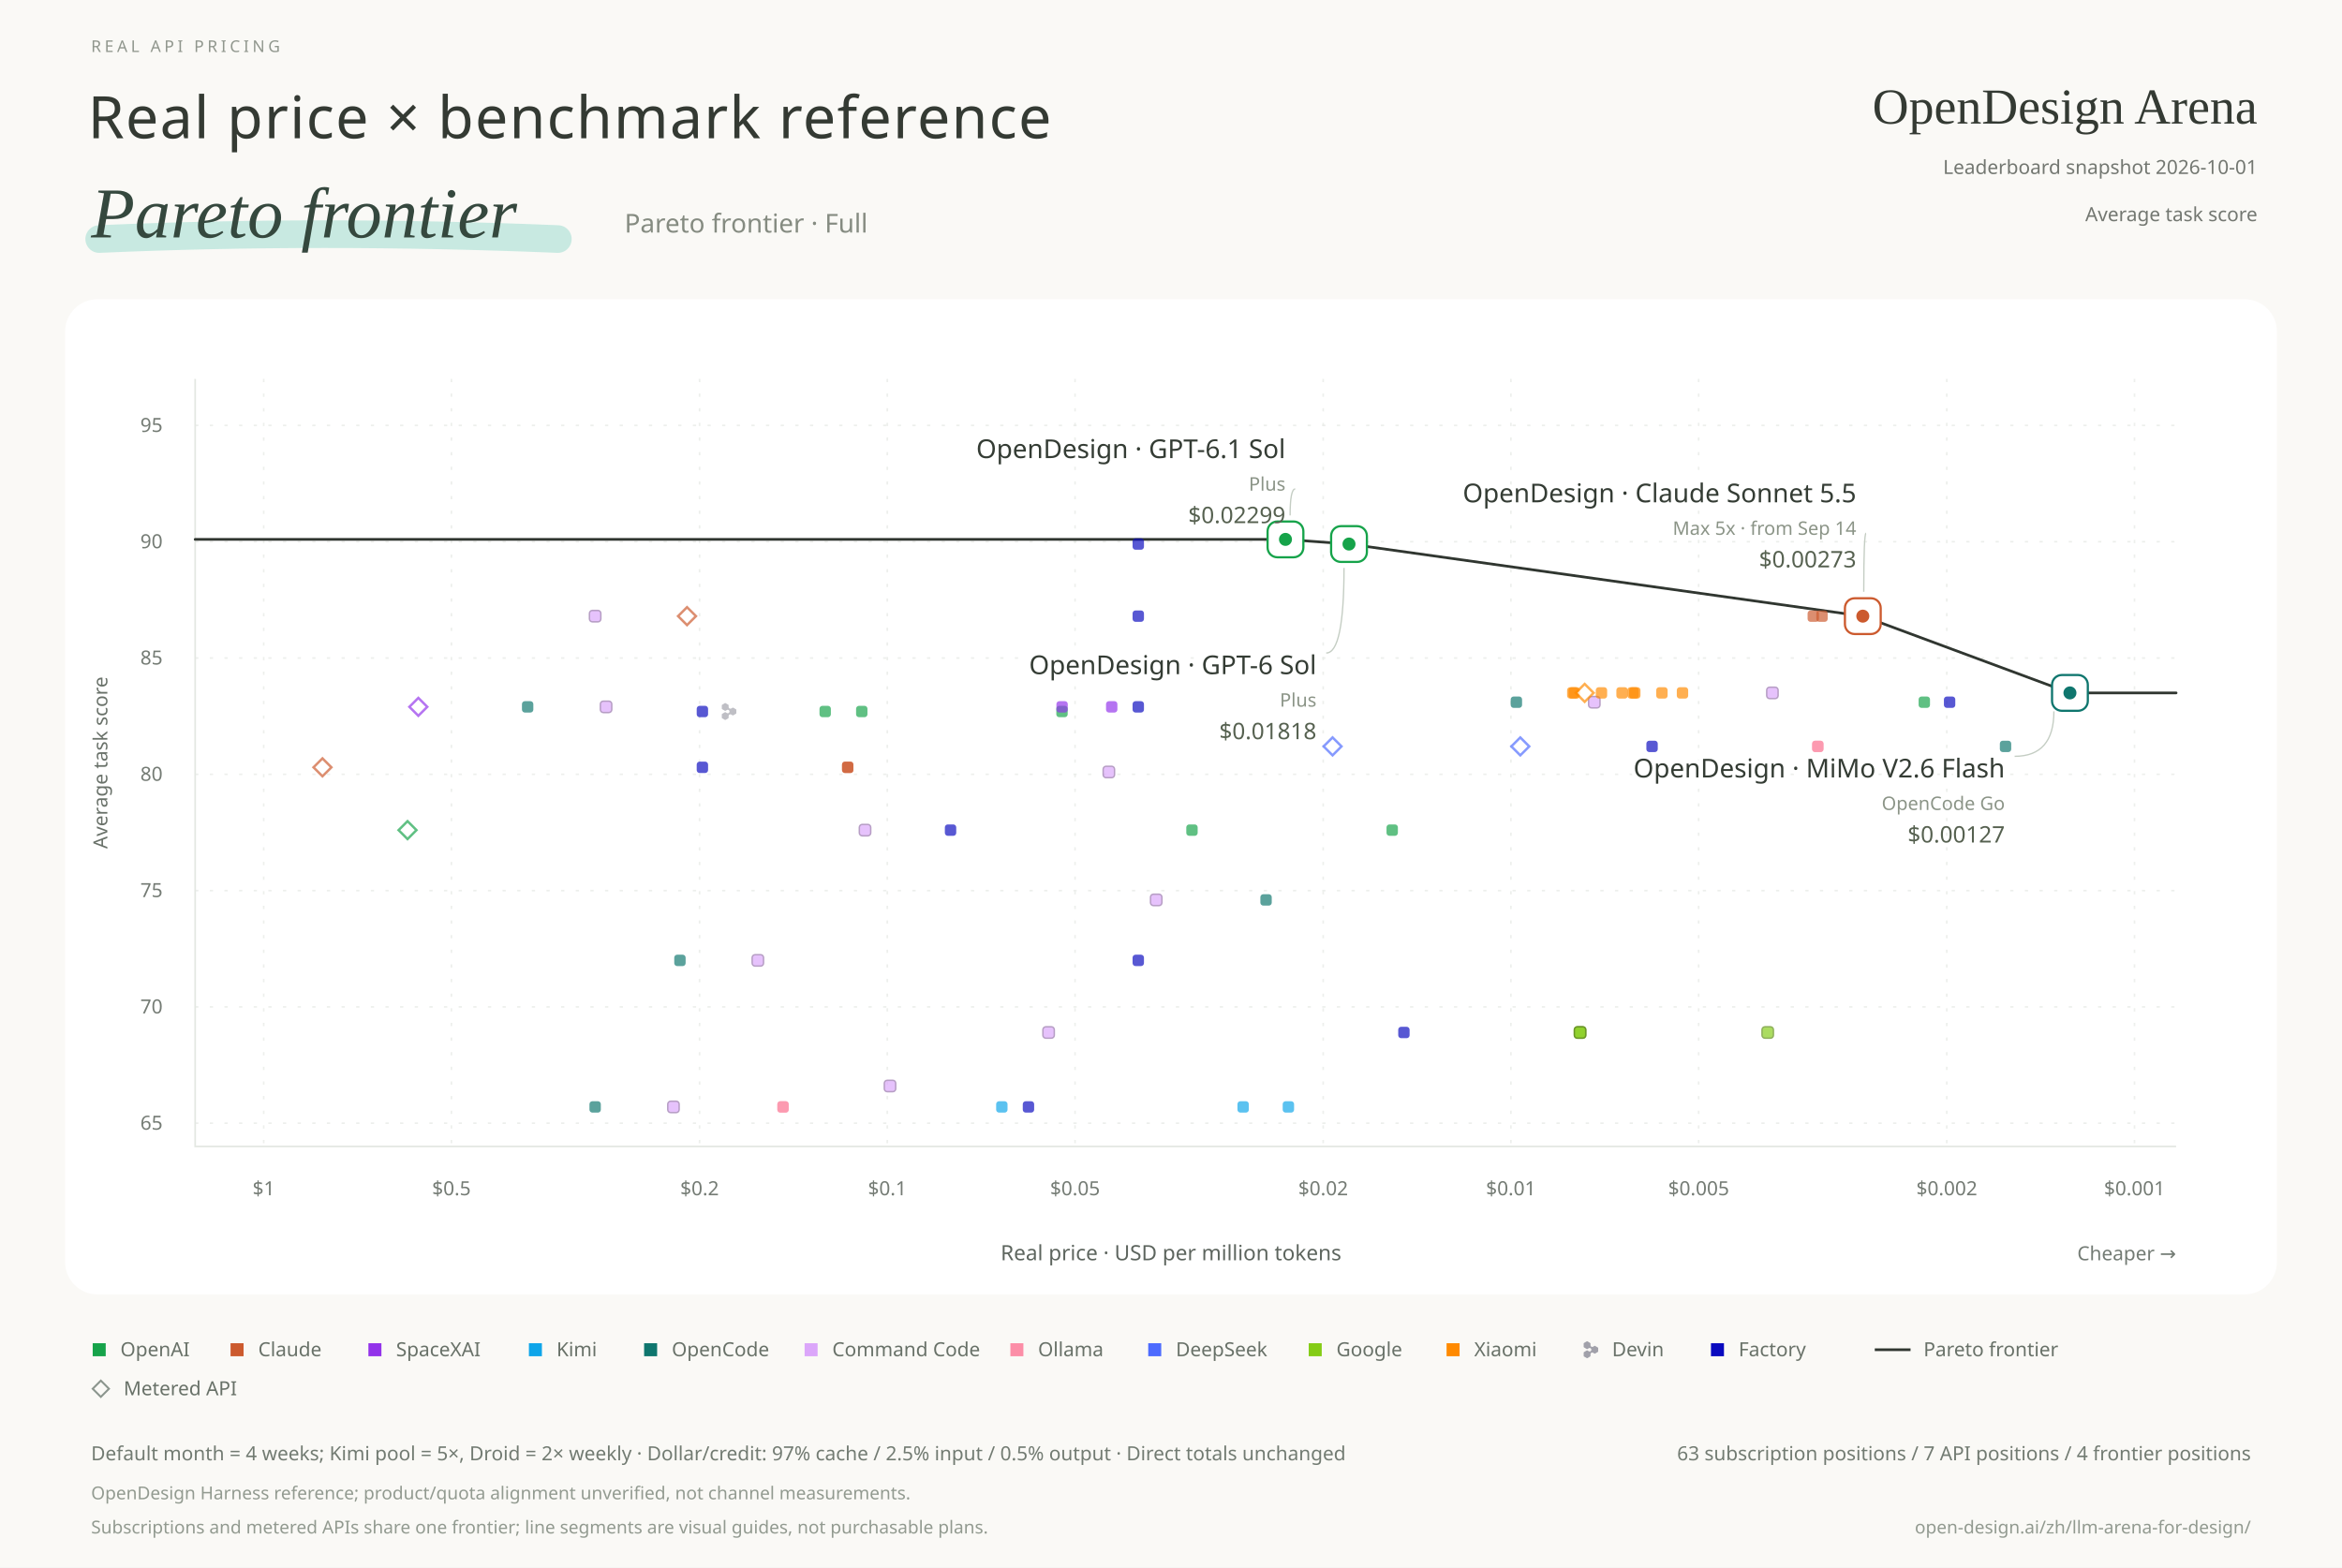
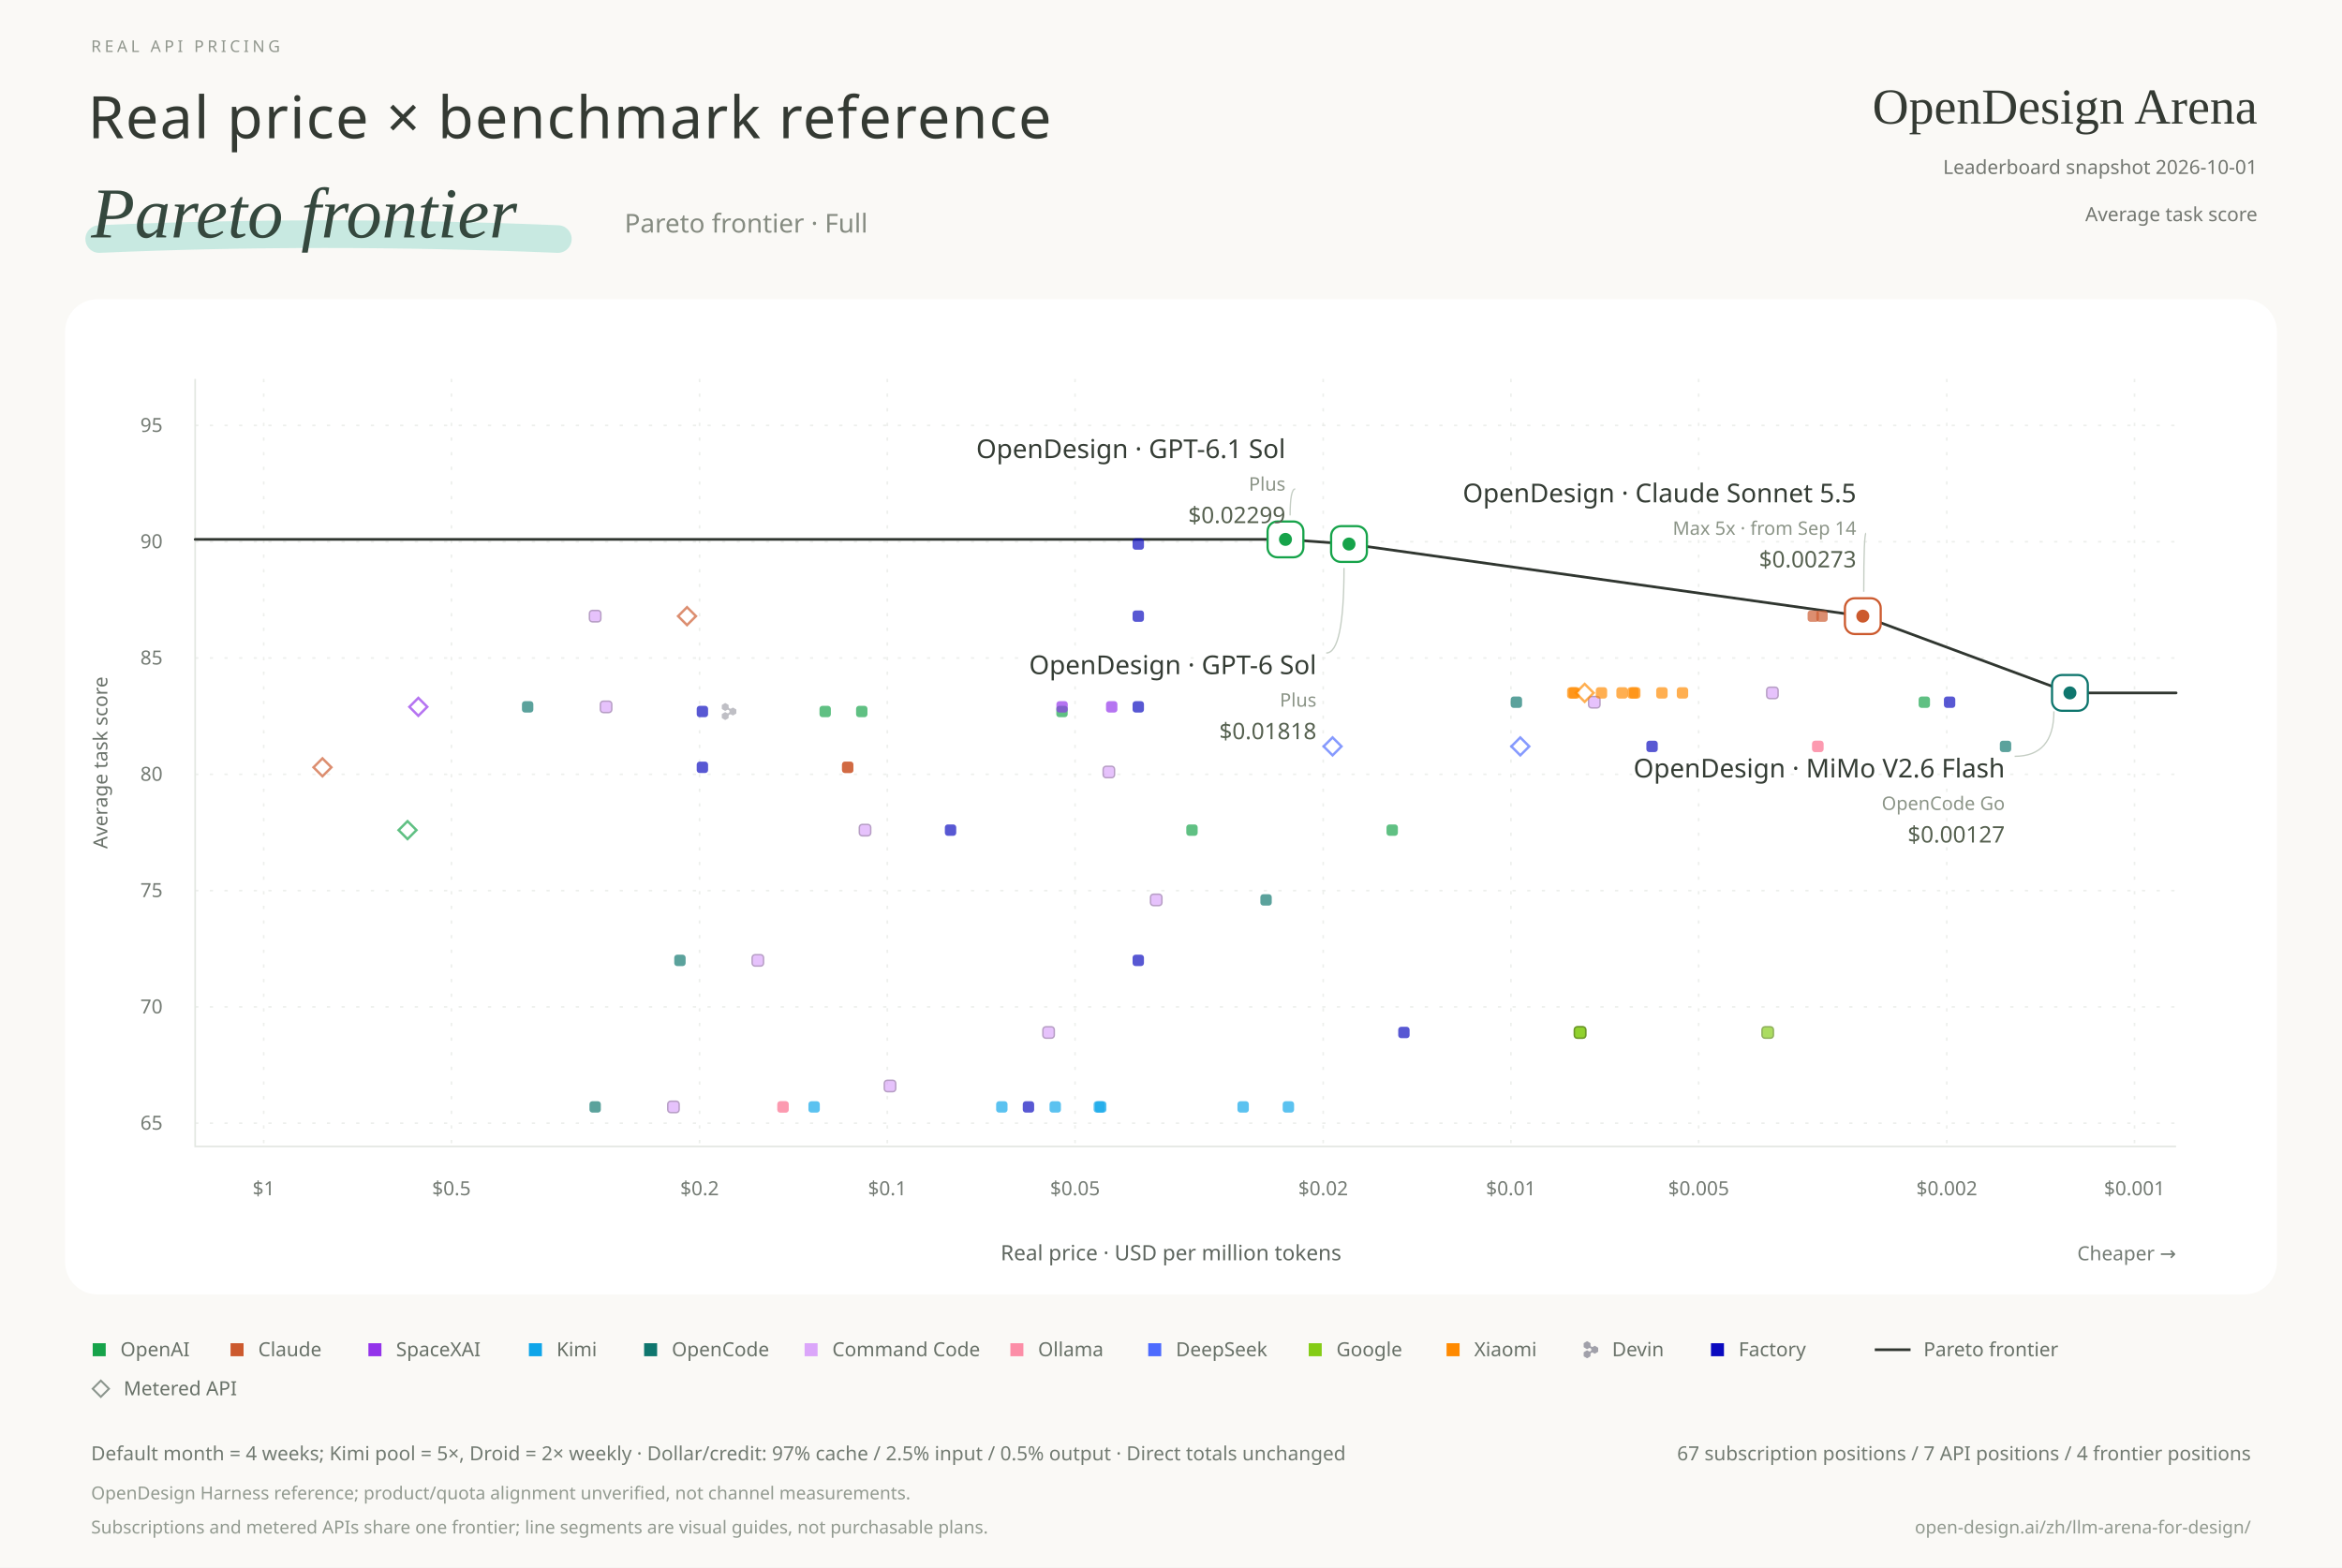
<svg xmlns="http://www.w3.org/2000/svg" width="1440" height="964" viewBox="0 0 1440 964" role="img" aria-labelledby="title desc">
  <style>text{font-family:"Microsoft YaHei","Segoe UI",sans-serif} .serif{font-family:"Times New Roman",serif} .number{font-family:"Segoe UI",sans-serif;font-variant-numeric:tabular-nums} .label-name{paint-order:stroke;stroke:#fff;stroke-width:5px;stroke-linejoin:round} .point:hover{opacity:1}</style>
  <rect width="1440" height="964" fill="#FAF9F6" />
  <text x="56.000" y="32.000" font-size="10" fill="#90968D" text-anchor="start" font-weight="400" letter-spacing="2.1">REAL API PRICING</text>
  <text x="54.000" y="85.000" font-size="36" fill="#343A33" text-anchor="start" font-weight="300" letter-spacing=".8">Real price × benchmark reference</text>
  <path d="M61 147 Q197 141 343 147" stroke="#9FDDD0" stroke-width="17" stroke-linecap="round" opacity=".55" fill="none" />
  <text x="56.000" y="146.000" font-size="44" fill="#35483E" text-anchor="start" font-weight="400" class="serif" font-style="italic">Pareto frontier</text>
  <text x="384.000" y="143.000" font-size="16" fill="#858B81" text-anchor="start" font-weight="300">Pareto frontier · Full</text>
  <text x="1388.000" y="76.000" font-size="31" fill="#343A33" text-anchor="end" font-weight="400" class="serif">OpenDesign Arena</text>
  <text x="1388.000" y="107.000" font-size="12" fill="#737771" text-anchor="end" font-weight="400">Leaderboard snapshot  2026-10-01</text>
  <text x="1388.000" y="136.000" font-size="12" fill="#737771" text-anchor="end" font-weight="400">Average task score</text>
  <rect x="40" y="184" width="1360" height="612" rx="20" fill="#FFFFFF" />
  <path d="M1312.430 233V705" stroke="#E8EBE7" stroke-dasharray="2 7" opacity=".8" />
  <text x="1312.430" y="735.000" font-size="12" fill="#747B74" text-anchor="middle" font-weight="400" class="number">$0.001</text>
  <path d="M1197.006 233V705" stroke="#E8EBE7" stroke-dasharray="2 7" opacity=".8" />
  <text x="1197.006" y="735.000" font-size="12" fill="#747B74" text-anchor="middle" font-weight="400" class="number">$0.002</text>
  <path d="M1044.425 233V705" stroke="#E8EBE7" stroke-dasharray="2 7" opacity=".8" />
  <text x="1044.425" y="735.000" font-size="12" fill="#747B74" text-anchor="middle" font-weight="400" class="number">$0.005</text>
  <path d="M929.001 233V705" stroke="#E8EBE7" stroke-dasharray="2 7" opacity=".8" />
  <text x="929.001" y="735.000" font-size="12" fill="#747B74" text-anchor="middle" font-weight="400" class="number">$0.01</text>
  <path d="M813.578 233V705" stroke="#E8EBE7" stroke-dasharray="2 7" opacity=".8" />
  <text x="813.578" y="735.000" font-size="12" fill="#747B74" text-anchor="middle" font-weight="400" class="number">$0.02</text>
  <path d="M660.997 233V705" stroke="#E8EBE7" stroke-dasharray="2 7" opacity=".8" />
  <text x="660.997" y="735.000" font-size="12" fill="#747B74" text-anchor="middle" font-weight="400" class="number">$0.05</text>
  <path d="M545.573 233V705" stroke="#E8EBE7" stroke-dasharray="2 7" opacity=".8" />
  <text x="545.573" y="735.000" font-size="12" fill="#747B74" text-anchor="middle" font-weight="400" class="number">$0.1</text>
  <path d="M430.150 233V705" stroke="#E8EBE7" stroke-dasharray="2 7" opacity=".8" />
  <text x="430.150" y="735.000" font-size="12" fill="#747B74" text-anchor="middle" font-weight="400" class="number">$0.2</text>
  <path d="M277.568 233V705" stroke="#E8EBE7" stroke-dasharray="2 7" opacity=".8" />
  <text x="277.568" y="735.000" font-size="12" fill="#747B74" text-anchor="middle" font-weight="400" class="number">$0.5</text>
  <path d="M162.145 233V705" stroke="#E8EBE7" stroke-dasharray="2 7" opacity=".8" />
  <text x="162.145" y="735.000" font-size="12" fill="#747B74" text-anchor="middle" font-weight="400" class="number">$1</text>
  <path d="M120 690.697H1338" stroke="#E8EBE7" stroke-dasharray="2 7" opacity=".8" />
  <text x="100.000" y="694.697" font-size="12" fill="#747B74" text-anchor="end" font-weight="400" class="number">65</text>
  <path d="M120 619.182H1338" stroke="#E8EBE7" stroke-dasharray="2 7" opacity=".8" />
  <text x="100.000" y="623.182" font-size="12" fill="#747B74" text-anchor="end" font-weight="400" class="number">70</text>
  <path d="M120 547.667H1338" stroke="#E8EBE7" stroke-dasharray="2 7" opacity=".8" />
  <text x="100.000" y="551.667" font-size="12" fill="#747B74" text-anchor="end" font-weight="400" class="number">75</text>
  <path d="M120 476.152H1338" stroke="#E8EBE7" stroke-dasharray="2 7" opacity=".8" />
  <text x="100.000" y="480.152" font-size="12" fill="#747B74" text-anchor="end" font-weight="400" class="number">80</text>
  <path d="M120 404.636H1338" stroke="#E8EBE7" stroke-dasharray="2 7" opacity=".8" />
  <text x="100.000" y="408.636" font-size="12" fill="#747B74" text-anchor="end" font-weight="400" class="number">85</text>
  <path d="M120 333.121H1338" stroke="#E8EBE7" stroke-dasharray="2 7" opacity=".8" />
  <text x="100.000" y="337.121" font-size="12" fill="#747B74" text-anchor="end" font-weight="400" class="number">90</text>
  <path d="M120 261.606H1338" stroke="#E8EBE7" stroke-dasharray="2 7" opacity=".8" />
  <text x="100.000" y="265.606" font-size="12" fill="#747B74" text-anchor="end" font-weight="400" class="number">95</text>
  <path d="M120 233V705H1338" fill="none" stroke="#E3E7E2" />
  <text x="66.000" y="469.000" font-size="12" fill="#697169" text-anchor="middle" font-weight="400" transform="rotate(-90 66 469.0)">Average task score</text>
  <text x="720.000" y="775.000" font-size="13" fill="#5D655E" text-anchor="middle" font-weight="400">Real price · USD per million tokens</text>
  <text x="1338.000" y="775.000" font-size="12" fill="#737B74" text-anchor="end" font-weight="400">Cheaper →</text>
  <path id="frontier" d="M120.000,331.691 L790.388,331.691 L829.449,334.552 L1145.365,378.891 L1272.717,426.091 L1338.000,426.091" fill="none" stroke="#303630" stroke-width="1.65" stroke-linecap="round" stroke-linejoin="round" />
  <g class="point" data-billing="subscription" data-frontier="false" data-price="0.032467532" data-score="77.6" data-x="732.897" data-y="510.479" transform="translate(732.897 510.479)">
    <rect x="-3.5" y="-3.5" width="7" height="7" rx="1.8" fill="#16A34A" opacity=".68" />
  </g>
  <g class="point" data-billing="subscription" data-frontier="false" data-price="0.015501473" data-score="77.6" data-x="856.007" data-y="510.479" transform="translate(856.007 510.479)">
    <rect x="-3.5" y="-3.5" width="7" height="7" rx="1.8" fill="#16A34A" opacity=".68" />
  </g>
  <g class="point" data-billing="subscription" data-frontier="false" data-price="0.12578616" data-score="82.7" data-x="507.371" data-y="437.533" transform="translate(507.371 437.533)">
    <rect x="-3.5" y="-3.5" width="7" height="7" rx="1.8" fill="#16A34A" opacity=".68" />
  </g>
  <g class="point" data-billing="subscription" data-frontier="true" data-price="0.018181818" data-score="89.9" data-x="829.449" data-y="334.552" transform="translate(829.449 334.552)">
    <rect x="-11" y="-11" width="22" height="22" rx="6" fill="#FFF" stroke="#16A34A" stroke-width="1.35" />
    <circle r="4" fill="#16A34A" />
  </g>
  <g class="point" data-billing="subscription" data-frontier="false" data-price="0.0021732044" data-score="83.1" data-x="1183.176" data-y="431.812" transform="translate(1183.176 431.812)">
    <rect x="-3.5" y="-3.5" width="7" height="7" rx="1.8" fill="#16A34A" opacity=".68" />
  </g>
  <g class="point" data-billing="subscription" data-frontier="true" data-price="0.022988506" data-score="90.1" data-x="790.388" data-y="331.691" transform="translate(790.388 331.691)">
    <rect x="-11" y="-11" width="22" height="22" rx="6" fill="#FFF" stroke="#16A34A" stroke-width="1.35" />
    <circle r="4" fill="#16A34A" />
  </g>
  <g class="point" data-billing="subscription" data-frontier="false" data-price="0.052465897" data-score="82.7" data-x="652.980" data-y="437.533" transform="translate(652.980 437.533)">
    <rect x="-3.5" y="-3.5" width="7" height="7" rx="1.8" fill="#16A34A" opacity=".68" />
  </g>
  <g class="point" data-billing="subscription" data-frontier="false" data-price="0.1793722" data-score="82.7" data-x="448.276" data-y="437.533" transform="translate(448.276 437.533)">
    <path transform="translate(-4.46 -5.23) scale(0.091)" d="M0 38.652V14.835C7.06768e-06 13.788 0.546 12.821 1.431 12.298L21.581 0.393C22.467 -0.131 23.558 -0.131 24.444 0.393L44.594 12.298C45.48 12.821 46.025 13.788 46.025 14.835V26.998C46.114 31.04 48.201 34.938 51.872 37.108C55.544 39.277 59.886 39.178 63.351 37.235L73.644 31.153C74.53 30.63 75.621 30.63 76.507 31.153L96.657 43.058C97.543 43.582 98.088 44.549 98.088 45.596V69.406C98.088 70.453 97.543 71.42 96.657 71.943L76.507 83.849C75.621 84.372 74.53 84.372 73.644 83.849L63.434 77.816C59.956 75.828 55.574 75.71 51.873 77.896C48.202 80.065 46.115 83.963 46.026 88.005V100.165C46.026 101.212 45.48 102.179 44.595 102.702L24.445 114.607C23.559 115.131 22.468 115.131 21.582 114.607L1.432 102.702C0.547 102.179 0.001 101.212 0.001 100.165V76.355C0.001 75.308 0.547 74.341 1.432 73.817L21.582 61.912C22.468 61.389 23.559 61.389 24.445 61.912L34.762 68.008C38.222 69.937 42.553 70.031 46.215 67.867C49.916 65.68 52.006 61.737 52.063 57.66C51.975 53.619 49.887 49.303 46.216 47.133C42.545 44.964 38.202 45.063 34.737 47.006L24.397 53.15C23.507 53.679 22.409 53.678 21.52 53.149L1.423 41.184C0.542 40.66 -7.06754e-06 39.695 0 38.652Z" fill="#A1A1AA" opacity="0.68" />
  </g>
  <g class="point" data-billing="subscription" data-frontier="false" data-price="0.0077450601" data-score="68.9" data-x="971.552" data-y="634.915" transform="translate(971.552 634.915)">
    <rect x="-3.5" y="-3.5" width="7" height="7" rx="1.8" fill="#84CC16" opacity=".68" stroke="#5A8B0F" stroke-width=".9" />
  </g>
  <g class="point" data-billing="subscription" data-frontier="false" data-price="0.0077481596" data-score="68.9" data-x="971.486" data-y="634.915" transform="translate(971.486 634.915)">
    <rect x="-3.5" y="-3.5" width="7" height="7" rx="1.8" fill="#84CC16" opacity=".68" stroke="#5A8B0F" stroke-width=".9" />
  </g>
  <g class="point" data-billing="subscription" data-frontier="false" data-price="0.0038742735" data-score="68.9" data-x="1086.901" data-y="634.915" transform="translate(1086.901 634.915)">
    <rect x="-3.5" y="-3.5" width="7" height="7" rx="1.8" fill="#84CC16" opacity=".68" stroke="#5A8B0F" stroke-width=".9" />
  </g>
  <g class="point" data-billing="subscription" data-frontier="false" data-price="0.11574074" data-score="80.3" data-x="521.231" data-y="471.861" transform="translate(521.231 471.861)">
    <rect x="-3.5" y="-3.5" width="7" height="7" rx="1.8" fill="#CC5A2E" opacity=".68" />
  </g>
  <g class="point" data-billing="subscription" data-frontier="false" data-price="0.052447552" data-score="82.9" data-x="653.038" data-y="434.673" transform="translate(653.038 434.673)">
    <rect x="-3.5" y="-3.5" width="7" height="7" rx="1.8" fill="#9333EA" opacity=".68" />
  </g>
  <g class="point" data-billing="subscription" data-frontier="false" data-price="0.043668122" data-score="82.9" data-x="683.544" data-y="434.673" transform="translate(683.544 434.673)">
    <rect x="-3.5" y="-3.5" width="7" height="7" rx="1.8" fill="#9333EA" opacity=".68" />
  </g>
  <g class="point" data-billing="subscription" data-frontier="false" data-price="0.026878015" data-score="65.7" data-x="764.358" data-y="680.685" transform="translate(764.358 680.685)">
    <rect x="-3.5" y="-3.5" width="7" height="7" rx="1.8" fill="#0EA5E9" opacity=".68" />
  </g>
  <g class="point" data-billing="subscription" data-frontier="false" data-price="0.065517241" data-score="65.7" data-x="615.988" data-y="680.685" transform="translate(615.988 680.685)">
    <rect x="-3.5" y="-3.5" width="7" height="7" rx="1.8" fill="#0EA5E9" opacity=".68" />
  </g>
  <g class="point" data-billing="subscription" data-frontier="false" data-price="0.022742936" data-score="65.7" data-x="792.176" data-y="680.685" transform="translate(792.176 680.685)">
    <rect x="-3.5" y="-3.5" width="7" height="7" rx="1.8" fill="#0EA5E9" opacity=".68" />
  </g>
+   <g class="point" data-billing="subscription" data-frontier="false" data-price="0.13103448" data-score="65.7" data-x="500.564" data-y="680.685" transform="translate(500.564 680.685)">
+     <rect x="-3.5" y="-3.5" width="7" height="7" rx="1.8" fill="#0EA5E9" opacity=".68" />
+   </g>
+   <g class="point" data-billing="subscription" data-frontier="false" data-price="0.053793103" data-score="65.7" data-x="648.820" data-y="680.685" transform="translate(648.820 680.685)">
+     <rect x="-3.5" y="-3.5" width="7" height="7" rx="1.8" fill="#0EA5E9" opacity=".68" />
+   </g>
+   <g class="point" data-billing="subscription" data-frontier="false" data-price="0.045475425" data-score="65.7" data-x="676.791" data-y="680.685" transform="translate(676.791 680.685)">
+     <rect x="-3.5" y="-3.5" width="7" height="7" rx="1.8" fill="#0EA5E9" opacity=".68" />
+   </g>
+   <g class="point" data-billing="subscription" data-frontier="false" data-price="0.045715598" data-score="65.7" data-x="675.914" data-y="680.685" transform="translate(675.914 680.685)">
+     <rect x="-3.5" y="-3.5" width="7" height="7" rx="1.8" fill="#0EA5E9" opacity=".68" />
+   </g>
  <g class="point" data-billing="subscription" data-frontier="false" data-price="0.37735849" data-score="82.9" data-x="324.429" data-y="434.673" transform="translate(324.429 434.673)">
    <rect x="-3.5" y="-3.5" width="7" height="7" rx="1.8" fill="#0F766E" opacity=".68" />
  </g>
  <g class="point" data-billing="subscription" data-frontier="false" data-price="0.0098000784" data-score="83.1" data-x="932.364" data-y="431.812" transform="translate(932.364 431.812)">
    <rect x="-3.5" y="-3.5" width="7" height="7" rx="1.8" fill="#0F766E" opacity=".68" />
  </g>
  <g class="point" data-billing="subscription" data-frontier="false" data-price="0.29411765" data-score="65.7" data-x="365.929" data-y="680.685" transform="translate(365.929 680.685)">
    <rect x="-3.5" y="-3.5" width="7" height="7" rx="1.8" fill="#0F766E" opacity=".68" />
  </g>
  <g class="point" data-billing="subscription" data-frontier="true" data-price="0.0012693255" data-score="83.5" data-x="1272.717" data-y="426.091" transform="translate(1272.717 426.091)">
    <rect x="-11" y="-11" width="22" height="22" rx="6" fill="#FFF" stroke="#0F766E" stroke-width="1.35" />
    <circle r="4" fill="#0F766E" />
  </g>
  <g class="point" data-billing="subscription" data-frontier="false" data-price="0.21505376" data-score="72" data-x="418.065" data-y="590.576" transform="translate(418.065 590.576)">
    <rect x="-3.5" y="-3.5" width="7" height="7" rx="1.8" fill="#0F766E" opacity=".68" />
  </g>
  <g class="point" data-billing="subscription" data-frontier="false" data-price="0.0016099948" data-score="81.2" data-x="1233.127" data-y="458.988" transform="translate(1233.127 458.988)">
    <rect x="-3.5" y="-3.5" width="7" height="7" rx="1.8" fill="#0F766E" opacity=".68" />
  </g>
  <g class="point" data-billing="subscription" data-frontier="false" data-price="0.024697456" data-score="74.6" data-x="778.447" data-y="553.388" transform="translate(778.447 553.388)">
    <rect x="-3.5" y="-3.5" width="7" height="7" rx="1.8" fill="#0F766E" opacity=".68" />
  </g>
  <g class="point" data-billing="subscription" data-frontier="false" data-price="0.10857763" data-score="77.6" data-x="531.869" data-y="510.479" transform="translate(531.869 510.479)">
    <rect x="-3.5" y="-3.5" width="7" height="7" rx="1.8" fill="#DBA6FA" opacity=".68" stroke="#9571AA" stroke-width=".9" />
  </g>
  <g class="point" data-billing="subscription" data-frontier="false" data-price="0.055126792" data-score="68.9" data-x="644.742" data-y="634.915" transform="translate(644.742 634.915)">
    <rect x="-3.5" y="-3.5" width="7" height="7" rx="1.8" fill="#DBA6FA" opacity=".68" stroke="#9571AA" stroke-width=".9" />
  </g>
  <g class="point" data-billing="subscription" data-frontier="false" data-price="0.16129032" data-score="72" data-x="465.970" data-y="590.576" transform="translate(465.970 590.576)">
    <rect x="-3.5" y="-3.5" width="7" height="7" rx="1.8" fill="#DBA6FA" opacity=".68" stroke="#9571AA" stroke-width=".9" />
  </g>
  <g class="point" data-billing="subscription" data-frontier="false" data-price="0.28248588" data-score="82.9" data-x="372.648" data-y="434.673" transform="translate(372.648 434.673)">
    <rect x="-3.5" y="-3.5" width="7" height="7" rx="1.8" fill="#DBA6FA" opacity=".68" stroke="#9571AA" stroke-width=".9" />
  </g>
  <g class="point" data-billing="subscription" data-frontier="false" data-price="0.0073502389" data-score="83.1" data-x="980.265" data-y="431.812" transform="translate(980.265 431.812)">
    <rect x="-3.5" y="-3.5" width="7" height="7" rx="1.8" fill="#DBA6FA" opacity=".68" stroke="#9571AA" stroke-width=".9" />
  </g>
  <g class="point" data-billing="subscription" data-frontier="false" data-price="0.03705076" data-score="74.6" data-x="710.908" data-y="553.388" transform="translate(710.908 553.388)">
    <rect x="-3.5" y="-3.5" width="7" height="7" rx="1.8" fill="#DBA6FA" opacity=".68" stroke="#9571AA" stroke-width=".9" />
  </g>
  <g class="point" data-billing="subscription" data-frontier="false" data-price="0.044130627" data-score="80.1" data-x="681.790" data-y="474.721" transform="translate(681.790 474.721)">
    <rect x="-3.5" y="-3.5" width="7" height="7" rx="1.8" fill="#DBA6FA" opacity=".68" stroke="#9571AA" stroke-width=".9" />
  </g>
  <g class="point" data-billing="subscription" data-frontier="false" data-price="0.099009901" data-score="66.6" data-x="547.230" data-y="667.812" transform="translate(547.230 667.812)">
    <rect x="-3.5" y="-3.5" width="7" height="7" rx="1.8" fill="#DBA6FA" opacity=".68" stroke="#9571AA" stroke-width=".9" />
  </g>
  <g class="point" data-billing="subscription" data-frontier="false" data-price="0.22026432" data-score="65.7" data-x="414.079" data-y="680.685" transform="translate(414.079 680.685)">
    <rect x="-3.5" y="-3.5" width="7" height="7" rx="1.8" fill="#DBA6FA" opacity=".68" stroke="#9571AA" stroke-width=".9" />
  </g>
  <g class="point" data-billing="subscription" data-frontier="false" data-price="0.0038079281" data-score="83.5" data-x="1089.777" data-y="426.091" transform="translate(1089.777 426.091)">
    <rect x="-3.5" y="-3.5" width="7" height="7" rx="1.8" fill="#DBA6FA" opacity=".68" stroke="#9571AA" stroke-width=".9" />
  </g>
  <g class="point" data-billing="subscription" data-frontier="false" data-price="0.29411765" data-score="86.8" data-x="365.929" data-y="378.891" transform="translate(365.929 378.891)">
    <rect x="-3.5" y="-3.5" width="7" height="7" rx="1.8" fill="#DBA6FA" opacity=".68" stroke="#9571AA" stroke-width=".9" />
  </g>
  <g class="point" data-billing="subscription" data-frontier="false" data-price="0.0032199897" data-score="81.2" data-x="1117.704" data-y="458.988" transform="translate(1117.704 458.988)">
    <rect x="-3.5" y="-3.5" width="7" height="7" rx="1.8" fill="#FC8EA7" opacity=".68" />
  </g>
  <g class="point" data-billing="subscription" data-frontier="false" data-price="0.14695077" data-score="65.7" data-x="481.475" data-y="680.685" transform="translate(481.475 680.685)">
    <rect x="-3.5" y="-3.5" width="7" height="7" rx="1.8" fill="#FC8EA7" opacity=".68" />
  </g>
  <g class="point" data-billing="subscription" data-frontier="false" data-price="0.0032200001" data-score="81.2" data-x="1117.703" data-y="458.988" transform="translate(1117.703 458.988)">
    <rect x="-3.5" y="-3.5" width="7" height="7" rx="1.8" fill="#FC8EA7" opacity=".68" />
  </g>
  <g class="point" data-billing="subscription" data-frontier="false" data-price="0.14699397" data-score="65.7" data-x="481.426" data-y="680.685" transform="translate(481.426 680.685)">
    <rect x="-3.5" y="-3.5" width="7" height="7" rx="1.8" fill="#FC8EA7" opacity=".68" />
  </g>
  <g class="point" data-billing="subscription" data-frontier="false" data-price="0.0079575597" data-score="83.5" data-x="967.045" data-y="426.091" transform="translate(967.045 426.091)">
    <rect x="-3.5" y="-3.5" width="7" height="7" rx="1.8" fill="#FF8A00" opacity=".68" />
  </g>
  <g class="point" data-billing="subscription" data-frontier="false" data-price="0.0063694268" data-score="83.5" data-x="1004.115" data-y="426.091" transform="translate(1004.115 426.091)">
    <rect x="-3.5" y="-3.5" width="7" height="7" rx="1.8" fill="#FF8A00" opacity=".68" />
  </g>
  <g class="point" data-billing="subscription" data-frontier="false" data-price="0.0079129575" data-score="83.5" data-x="967.981" data-y="426.091" transform="translate(967.981 426.091)">
    <rect x="-3.5" y="-3.5" width="7" height="7" rx="1.8" fill="#FF8A00" opacity=".68" />
  </g>
  <g class="point" data-billing="subscription" data-frontier="false" data-price="0.0063291139" data-score="83.5" data-x="1005.172" data-y="426.091" transform="translate(1005.172 426.091)">
    <rect x="-3.5" y="-3.5" width="7" height="7" rx="1.8" fill="#FF8A00" opacity=".68" />
  </g>
  <g class="point" data-billing="subscription" data-frontier="false" data-price="0.0071581961" data-score="83.5" data-x="984.674" data-y="426.091" transform="translate(984.674 426.091)">
    <rect x="-3.5" y="-3.5" width="7" height="7" rx="1.8" fill="#FF8A00" opacity=".68" />
  </g>
  <g class="point" data-billing="subscription" data-frontier="false" data-price="0.005726065" data-score="83.5" data-x="1021.846" data-y="426.091" transform="translate(1021.846 426.091)">
    <rect x="-3.5" y="-3.5" width="7" height="7" rx="1.8" fill="#FF8A00" opacity=".68" />
  </g>
  <g class="point" data-billing="subscription" data-frontier="false" data-price="0.0066339392" data-score="83.5" data-x="997.339" data-y="426.091" transform="translate(997.339 426.091)">
    <rect x="-3.5" y="-3.5" width="7" height="7" rx="1.8" fill="#FF8A00" opacity=".68" />
  </g>
  <g class="point" data-billing="subscription" data-frontier="false" data-price="0.0053072922" data-score="83.5" data-x="1034.493" data-y="426.091" transform="translate(1034.493 426.091)">
    <rect x="-3.5" y="-3.5" width="7" height="7" rx="1.8" fill="#FF8A00" opacity=".68" />
  </g>
  <g class="point" data-billing="subscription" data-frontier="false" data-price="0.11575414" data-score="80.3" data-x="521.211" data-y="471.861" transform="translate(521.211 471.861)">
    <rect x="-3.5" y="-3.5" width="7" height="7" rx="1.8" fill="#CC5A2E" opacity=".68" />
  </g>
  <g class="point" data-billing="subscription" data-frontier="false" data-price="0.0032743942" data-score="86.8" data-x="1114.914" data-y="378.891" transform="translate(1114.914 378.891)">
    <rect x="-3.5" y="-3.5" width="7" height="7" rx="1.8" fill="#CC5A2E" opacity=".68" />
  </g>
  <g class="point" data-billing="subscription" data-frontier="false" data-price="0.0031707781" data-score="86.8" data-x="1120.269" data-y="378.891" transform="translate(1120.269 378.891)">
    <rect x="-3.5" y="-3.5" width="7" height="7" rx="1.8" fill="#CC5A2E" opacity=".68" />
  </g>
  <g class="point" data-billing="subscription" data-frontier="true" data-price="0.0027271736" data-score="86.8" data-x="1145.365" data-y="378.891" transform="translate(1145.365 378.891)">
    <rect x="-11" y="-11" width="22" height="22" rx="6" fill="#FFF" stroke="#CC5A2E" stroke-width="1.35" />
    <circle r="4" fill="#CC5A2E" />
  </g>
  <g class="point" data-billing="subscription" data-frontier="false" data-price="0.10989011" data-score="82.7" data-x="529.868" data-y="437.533" transform="translate(529.868 437.533)">
    <rect x="-3.5" y="-3.5" width="7" height="7" rx="1.8" fill="#16A34A" opacity=".68" />
  </g>
  <g class="point" data-billing="subscription" data-frontier="false" data-price="0.19794141" data-score="80.3" data-x="431.873" data-y="471.861" transform="translate(431.873 471.861)">
    <rect x="-3.5" y="-3.5" width="7" height="7" rx="1.8" fill="#0A0ABF" opacity=".68" />
  </g>
  <g class="point" data-billing="subscription" data-frontier="false" data-price="0.039588282" data-score="86.8" data-x="699.877" data-y="378.891" transform="translate(699.877 378.891)">
    <rect x="-3.5" y="-3.5" width="7" height="7" rx="1.8" fill="#0A0ABF" opacity=".68" />
  </g>
  <g class="point" data-billing="subscription" data-frontier="false" data-price="0.19794141" data-score="82.7" data-x="431.873" data-y="437.533" transform="translate(431.873 437.533)">
    <rect x="-3.5" y="-3.5" width="7" height="7" rx="1.8" fill="#0A0ABF" opacity=".68" />
  </g>
  <g class="point" data-billing="subscription" data-frontier="false" data-price="0.039588282" data-score="89.9" data-x="699.877" data-y="334.552" transform="translate(699.877 334.552)">
    <rect x="-3.5" y="-3.5" width="7" height="7" rx="1.8" fill="#0A0ABF" opacity=".68" />
  </g>
  <g class="point" data-billing="subscription" data-frontier="false" data-price="0.0019794141" data-score="83.1" data-x="1198.729" data-y="431.812" transform="translate(1198.729 431.812)">
    <rect x="-3.5" y="-3.5" width="7" height="7" rx="1.8" fill="#0A0ABF" opacity=".68" />
  </g>
  <g class="point" data-billing="subscription" data-frontier="false" data-price="0.079176564" data-score="77.6" data-x="584.454" data-y="510.479" transform="translate(584.454 510.479)">
    <rect x="-3.5" y="-3.5" width="7" height="7" rx="1.8" fill="#0A0ABF" opacity=".68" />
  </g>
  <g class="point" data-billing="subscription" data-frontier="false" data-price="0.014845606" data-score="68.9" data-x="863.206" data-y="634.915" transform="translate(863.206 634.915)">
    <rect x="-3.5" y="-3.5" width="7" height="7" rx="1.8" fill="#0A0ABF" opacity=".68" />
  </g>
  <g class="point" data-billing="subscription" data-frontier="false" data-price="0.039588282" data-score="82.9" data-x="699.877" data-y="434.673" transform="translate(699.877 434.673)">
    <rect x="-3.5" y="-3.5" width="7" height="7" rx="1.8" fill="#0A0ABF" opacity=".68" />
  </g>
  <g class="point" data-billing="subscription" data-frontier="false" data-price="0.059382423" data-score="65.7" data-x="632.359" data-y="680.685" transform="translate(632.359 680.685)">
    <rect x="-3.5" y="-3.5" width="7" height="7" rx="1.8" fill="#0A0ABF" opacity=".68" />
  </g>
  <g class="point" data-billing="subscription" data-frontier="false" data-price="0.039588282" data-score="72" data-x="699.877" data-y="590.576" transform="translate(699.877 590.576)">
    <rect x="-3.5" y="-3.5" width="7" height="7" rx="1.8" fill="#0A0ABF" opacity=".68" />
  </g>
  <g class="point" data-billing="subscription" data-frontier="false" data-price="0.0059382423" data-score="81.2" data-x="1015.787" data-y="458.988" transform="translate(1015.787 458.988)">
    <rect x="-3.5" y="-3.5" width="7" height="7" rx="1.8" fill="#0A0ABF" opacity=".68" />
  </g>
  <g class="point" data-billing="metered" data-frontier="false" data-price="0.00966" data-score="81.2" data-x="934.762" data-y="458.988" transform="translate(934.762 458.988)">
    <path d="M0 -5.5L5.5 0 0 5.5 -5.5 0Z" fill="white" stroke="#4D6BFE" stroke-width="1.5" opacity=".68" />
  </g>
  <g class="point" data-billing="metered" data-frontier="false" data-price="0.01932" data-score="81.2" data-x="819.338" data-y="458.988" transform="translate(819.338 458.988)">
    <path d="M0 -5.5L5.5 0 0 5.5 -5.5 0Z" fill="white" stroke="#4D6BFE" stroke-width="1.5" opacity=".68" />
  </g>
  <g class="point" data-billing="metered" data-frontier="false" data-price="0.588" data-score="77.6" data-x="250.572" data-y="510.479" transform="translate(250.572 510.479)">
    <path d="M0 -5.5L5.5 0 0 5.5 -5.5 0Z" fill="white" stroke="#16A34A" stroke-width="1.5" opacity=".68" />
  </g>
  <g class="point" data-billing="metered" data-frontier="false" data-price="0.565" data-score="82.9" data-x="257.216" data-y="434.673" transform="translate(257.216 434.673)">
    <path d="M0 -5.5L5.5 0 0 5.5 -5.5 0Z" fill="white" stroke="#9333EA" stroke-width="1.5" opacity=".68" />
  </g>
  <g class="point" data-billing="metered" data-frontier="false" data-price="0.007616" data-score="83.5" data-x="974.351" data-y="426.091" transform="translate(974.351 426.091)">
    <path d="M0 -5.5L5.5 0 0 5.5 -5.5 0Z" fill="white" stroke="#FF8A00" stroke-width="1.5" opacity=".68" />
  </g>
  <g class="point" data-billing="metered" data-frontier="false" data-price="0.805" data-score="80.3" data-x="198.265" data-y="471.861" transform="translate(198.265 471.861)">
    <path d="M0 -5.5L5.5 0 0 5.5 -5.5 0Z" fill="white" stroke="#CC5A2E" stroke-width="1.5" opacity=".68" />
  </g>
  <g class="point" data-billing="metered" data-frontier="false" data-price="0.2095" data-score="86.8" data-x="422.422" data-y="378.891" transform="translate(422.422 378.891)">
    <path d="M0 -5.5L5.5 0 0 5.5 -5.5 0Z" fill="white" stroke="#CC5A2E" stroke-width="1.5" opacity=".68" />
  </g>
  <g class="front-label" data-model="gpt-6.1-sol">
    <path d="M793.238,316.964Q793.238,300.691 796.388,300.691" stroke="#C4CDC3" stroke-width=".8" fill="none" />
    <text x="790.388" y="281.691" font-size="16" fill="#343C34" text-anchor="end" font-weight="400" class="label-name">OpenDesign · GPT-6.1 Sol</text>
    <text x="790.388" y="301.691" font-size="11.5" fill="#8B9487" text-anchor="end" font-weight="400">Plus</text>
    <text x="790.388" y="321.691" font-size="14" fill="#566150" text-anchor="end" font-weight="400" class="number">$0.02299</text>
  </g>
  <g class="front-label" data-model="gpt-6-sol">
    <path d="M826.381,349.234Q826.381,401.552 815.449,401.552" stroke="#C4CDC3" stroke-width=".8" fill="none" />
    <text x="809.449" y="414.552" font-size="16" fill="#343C34" text-anchor="end" font-weight="400" class="label-name">OpenDesign · GPT-6 Sol</text>
    <text x="809.449" y="434.552" font-size="11.5" fill="#8B9487" text-anchor="end" font-weight="400">Plus</text>
    <text x="809.449" y="454.552" font-size="14" fill="#566150" text-anchor="end" font-weight="400" class="number">$0.01818</text>
  </g>
  <g class="front-label" data-model="claude-sonnet-5.5">
    <path d="M1145.953,363.902Q1145.953,327.891 1147.365,327.891" stroke="#C4CDC3" stroke-width=".8" fill="none" />
    <text x="1141.365" y="308.891" font-size="16" fill="#343C34" text-anchor="end" font-weight="400" class="label-name">OpenDesign · Claude Sonnet 5.5</text>
    <text x="1141.365" y="328.891" font-size="11.5" fill="#8B9487" text-anchor="end" font-weight="400">Max 5x · from Sep 14</text>
    <text x="1141.365" y="348.891" font-size="14" fill="#566150" text-anchor="end" font-weight="400" class="number">$0.00273</text>
  </g>
  <g class="front-label" data-model="mimo-v2.6-flash">
    <path d="M1262.860,437.398Q1262.860,465.091 1238.717,465.091" stroke="#C4CDC3" stroke-width=".8" fill="none" />
    <text x="1232.717" y="478.091" font-size="16" fill="#343C34" text-anchor="end" font-weight="400" class="label-name">OpenDesign · MiMo V2.6 Flash</text>
    <text x="1232.717" y="498.091" font-size="11.5" fill="#8B9487" text-anchor="end" font-weight="400">OpenCode Go</text>
    <text x="1232.717" y="518.091" font-size="14" fill="#566150" text-anchor="end" font-weight="400" class="number">$0.00127</text>
  </g>
  <rect x="57" y="826" width="8" height="8" fill="#16A34A" />
  <text x="74.000" y="834.000" font-size="12" fill="#687168" text-anchor="start" font-weight="400">OpenAI</text>
  <rect x="141.76" y="826" width="8" height="8" fill="#CC5A2E" />
  <text x="158.760" y="834.000" font-size="12" fill="#687168" text-anchor="start" font-weight="400">Claude</text>
  <rect x="226.52" y="826" width="8" height="8" fill="#9333EA" />
  <text x="243.520" y="834.000" font-size="12" fill="#687168" text-anchor="start" font-weight="400">SpaceXAI</text>
  <rect x="325.2" y="826" width="8" height="8" fill="#0EA5E9" />
  <text x="342.200" y="834.000" font-size="12" fill="#687168" text-anchor="start" font-weight="400">Kimi</text>
  <rect x="396.04" y="826" width="8" height="8" fill="#0F766E" />
  <text x="413.040" y="834.000" font-size="12" fill="#687168" text-anchor="start" font-weight="400">OpenCode</text>
  <rect x="494.72" y="826" width="8" height="8" fill="#DBA6FA" />
  <text x="511.720" y="834.000" font-size="12" fill="#687168" text-anchor="start" font-weight="400">Command Code</text>
  <rect x="621.24" y="826" width="8" height="8" fill="#FC8EA7" />
  <text x="638.240" y="834.000" font-size="12" fill="#687168" text-anchor="start" font-weight="400">Ollama</text>
  <rect x="706.0" y="826" width="8" height="8" fill="#4D6BFE" />
  <text x="723.000" y="834.000" font-size="12" fill="#687168" text-anchor="start" font-weight="400">DeepSeek</text>
  <rect x="804.68" y="826" width="8" height="8" fill="#84CC16" />
  <text x="821.680" y="834.000" font-size="12" fill="#687168" text-anchor="start" font-weight="400">Google</text>
  <rect x="889.44" y="826" width="8" height="8" fill="#FF8A00" />
  <text x="906.440" y="834.000" font-size="12" fill="#687168" text-anchor="start" font-weight="400">Xiaomi</text>
  <path transform="translate(973.74 824.77) scale(0.091)" d="M0 38.652V14.835C7.06768e-06 13.788 0.546 12.821 1.431 12.298L21.581 0.393C22.467 -0.131 23.558 -0.131 24.444 0.393L44.594 12.298C45.48 12.821 46.025 13.788 46.025 14.835V26.998C46.114 31.04 48.201 34.938 51.872 37.108C55.544 39.277 59.886 39.178 63.351 37.235L73.644 31.153C74.53 30.63 75.621 30.63 76.507 31.153L96.657 43.058C97.543 43.582 98.088 44.549 98.088 45.596V69.406C98.088 70.453 97.543 71.42 96.657 71.943L76.507 83.849C75.621 84.372 74.53 84.372 73.644 83.849L63.434 77.816C59.956 75.828 55.574 75.71 51.873 77.896C48.202 80.065 46.115 83.963 46.026 88.005V100.165C46.026 101.212 45.48 102.179 44.595 102.702L24.445 114.607C23.559 115.131 22.468 115.131 21.582 114.607L1.432 102.702C0.547 102.179 0.001 101.212 0.001 100.165V76.355C0.001 75.308 0.547 74.341 1.432 73.817L21.582 61.912C22.468 61.389 23.559 61.389 24.445 61.912L34.762 68.008C38.222 69.937 42.553 70.031 46.215 67.867C49.916 65.68 52.006 61.737 52.063 57.66C51.975 53.619 49.887 49.303 46.216 47.133C42.545 44.964 38.202 45.063 34.737 47.006L24.397 53.15C23.507 53.679 22.409 53.678 21.52 53.149L1.423 41.184C0.542 40.66 -7.06754e-06 39.695 0 38.652Z" fill="#A1A1AA" opacity="1.0" />
  <text x="991.200" y="834.000" font-size="12" fill="#687168" text-anchor="start" font-weight="400">Devin</text>
  <rect x="1052.0" y="826" width="8" height="8" fill="#0A0ABF" />
  <text x="1069.000" y="834.000" font-size="12" fill="#687168" text-anchor="start" font-weight="400">Factory</text>
  <path d="M1152.72 830h22" stroke="#303630" stroke-width="1.65" />
  <text x="1182.720" y="834.000" font-size="12" fill="#687168" text-anchor="start" font-weight="400">Pareto frontier</text>
  <path d="M62 849l5 5-5 5-5-5Z" fill="none" stroke="#8B958D" stroke-width="1.2" />
  <text x="76.000" y="858.000" font-size="12" fill="#687168" text-anchor="start" font-weight="400">Metered API</text>
  <text x="56.000" y="898.000" font-size="12" fill="#727B72" text-anchor="start" font-weight="400">Default month = 4 weeks; Kimi pool = 5×, Droid = 2× weekly · Dollar/credit: 97% cache / 2.5% input / 0.5% output · Direct totals unchanged</text>
-   <text x="1384.000" y="898.000" font-size="12" fill="#727B72" text-anchor="end" font-weight="400">63 subscription positions / 7 API positions / 4 frontier positions</text>
+   <text x="1384.000" y="898.000" font-size="12" fill="#727B72" text-anchor="end" font-weight="400">67 subscription positions / 7 API positions / 4 frontier positions</text>
  <text x="56.000" y="922.000" font-size="11" fill="#929A90" text-anchor="start" font-weight="400">OpenDesign Harness reference; product/quota alignment unverified, not channel measurements.</text>
  <text x="56.000" y="943.000" font-size="11" fill="#929A90" text-anchor="start" font-weight="400">Subscriptions and metered APIs share one frontier; line segments are visual guides, not purchasable plans.</text>
  <text x="1384.000" y="943.000" font-size="11" fill="#929A90" text-anchor="end" font-weight="400">open-design.ai/zh/llm-arena-for-design/</text>
</svg>
